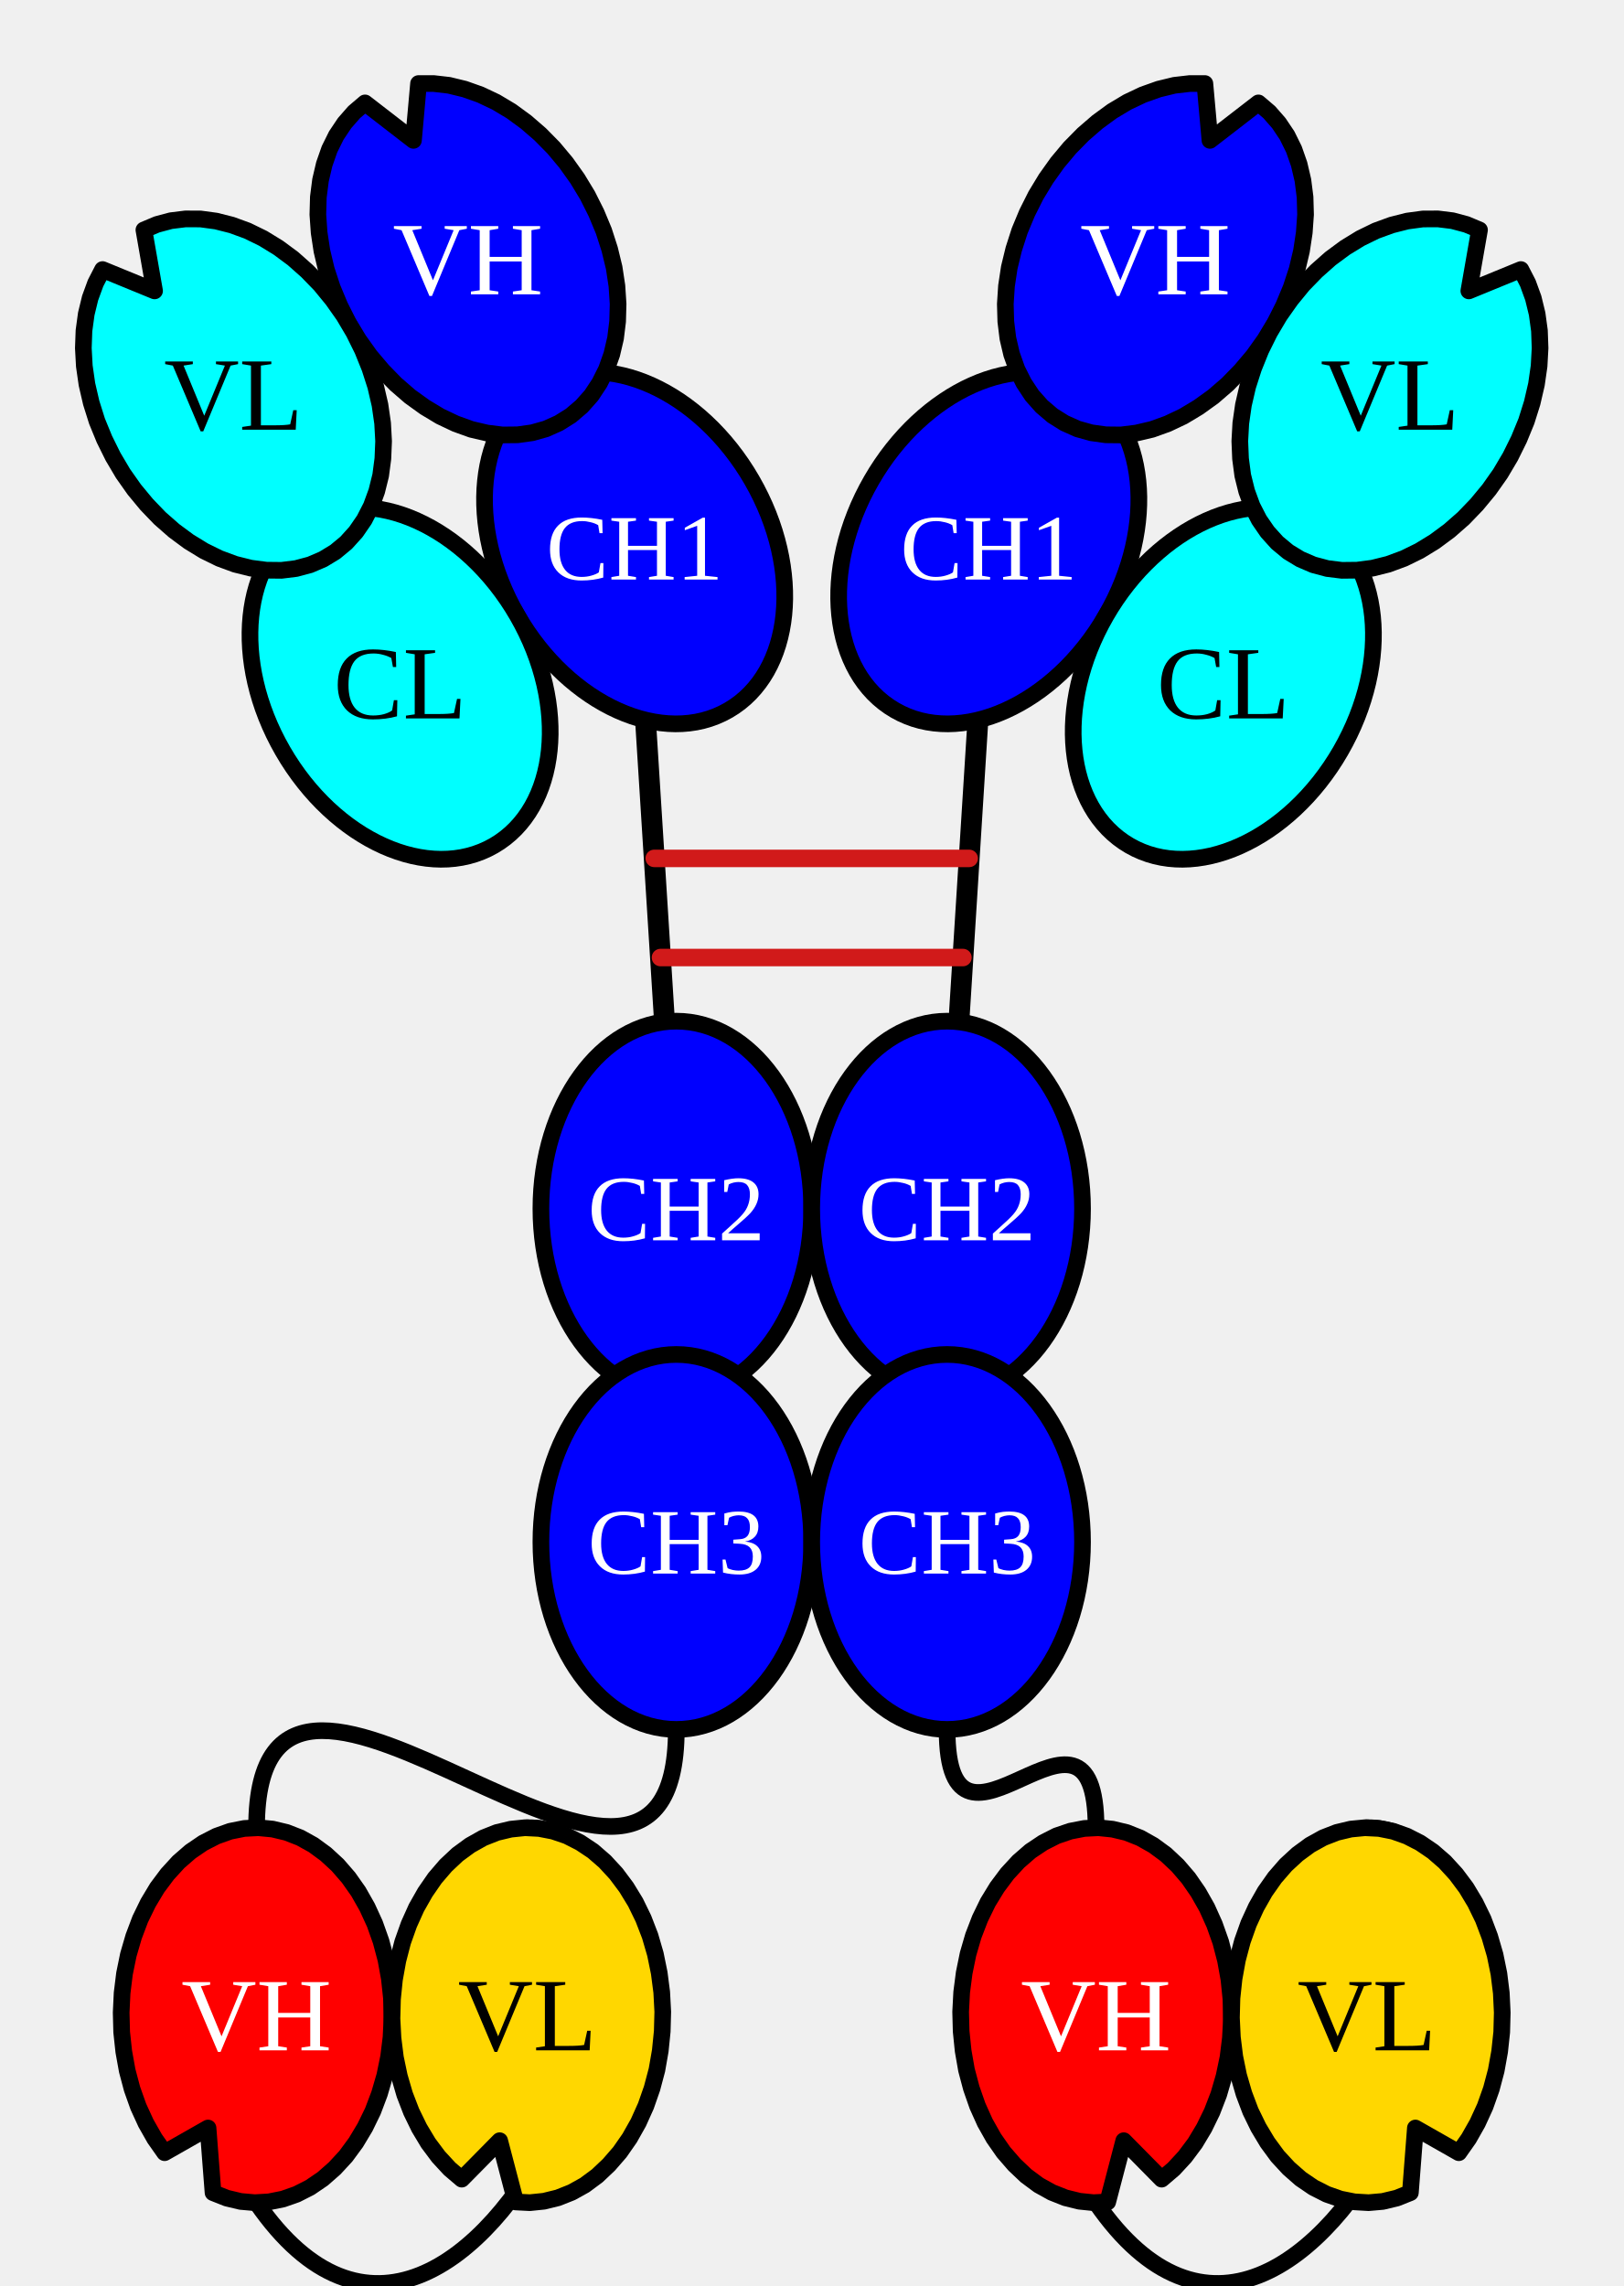
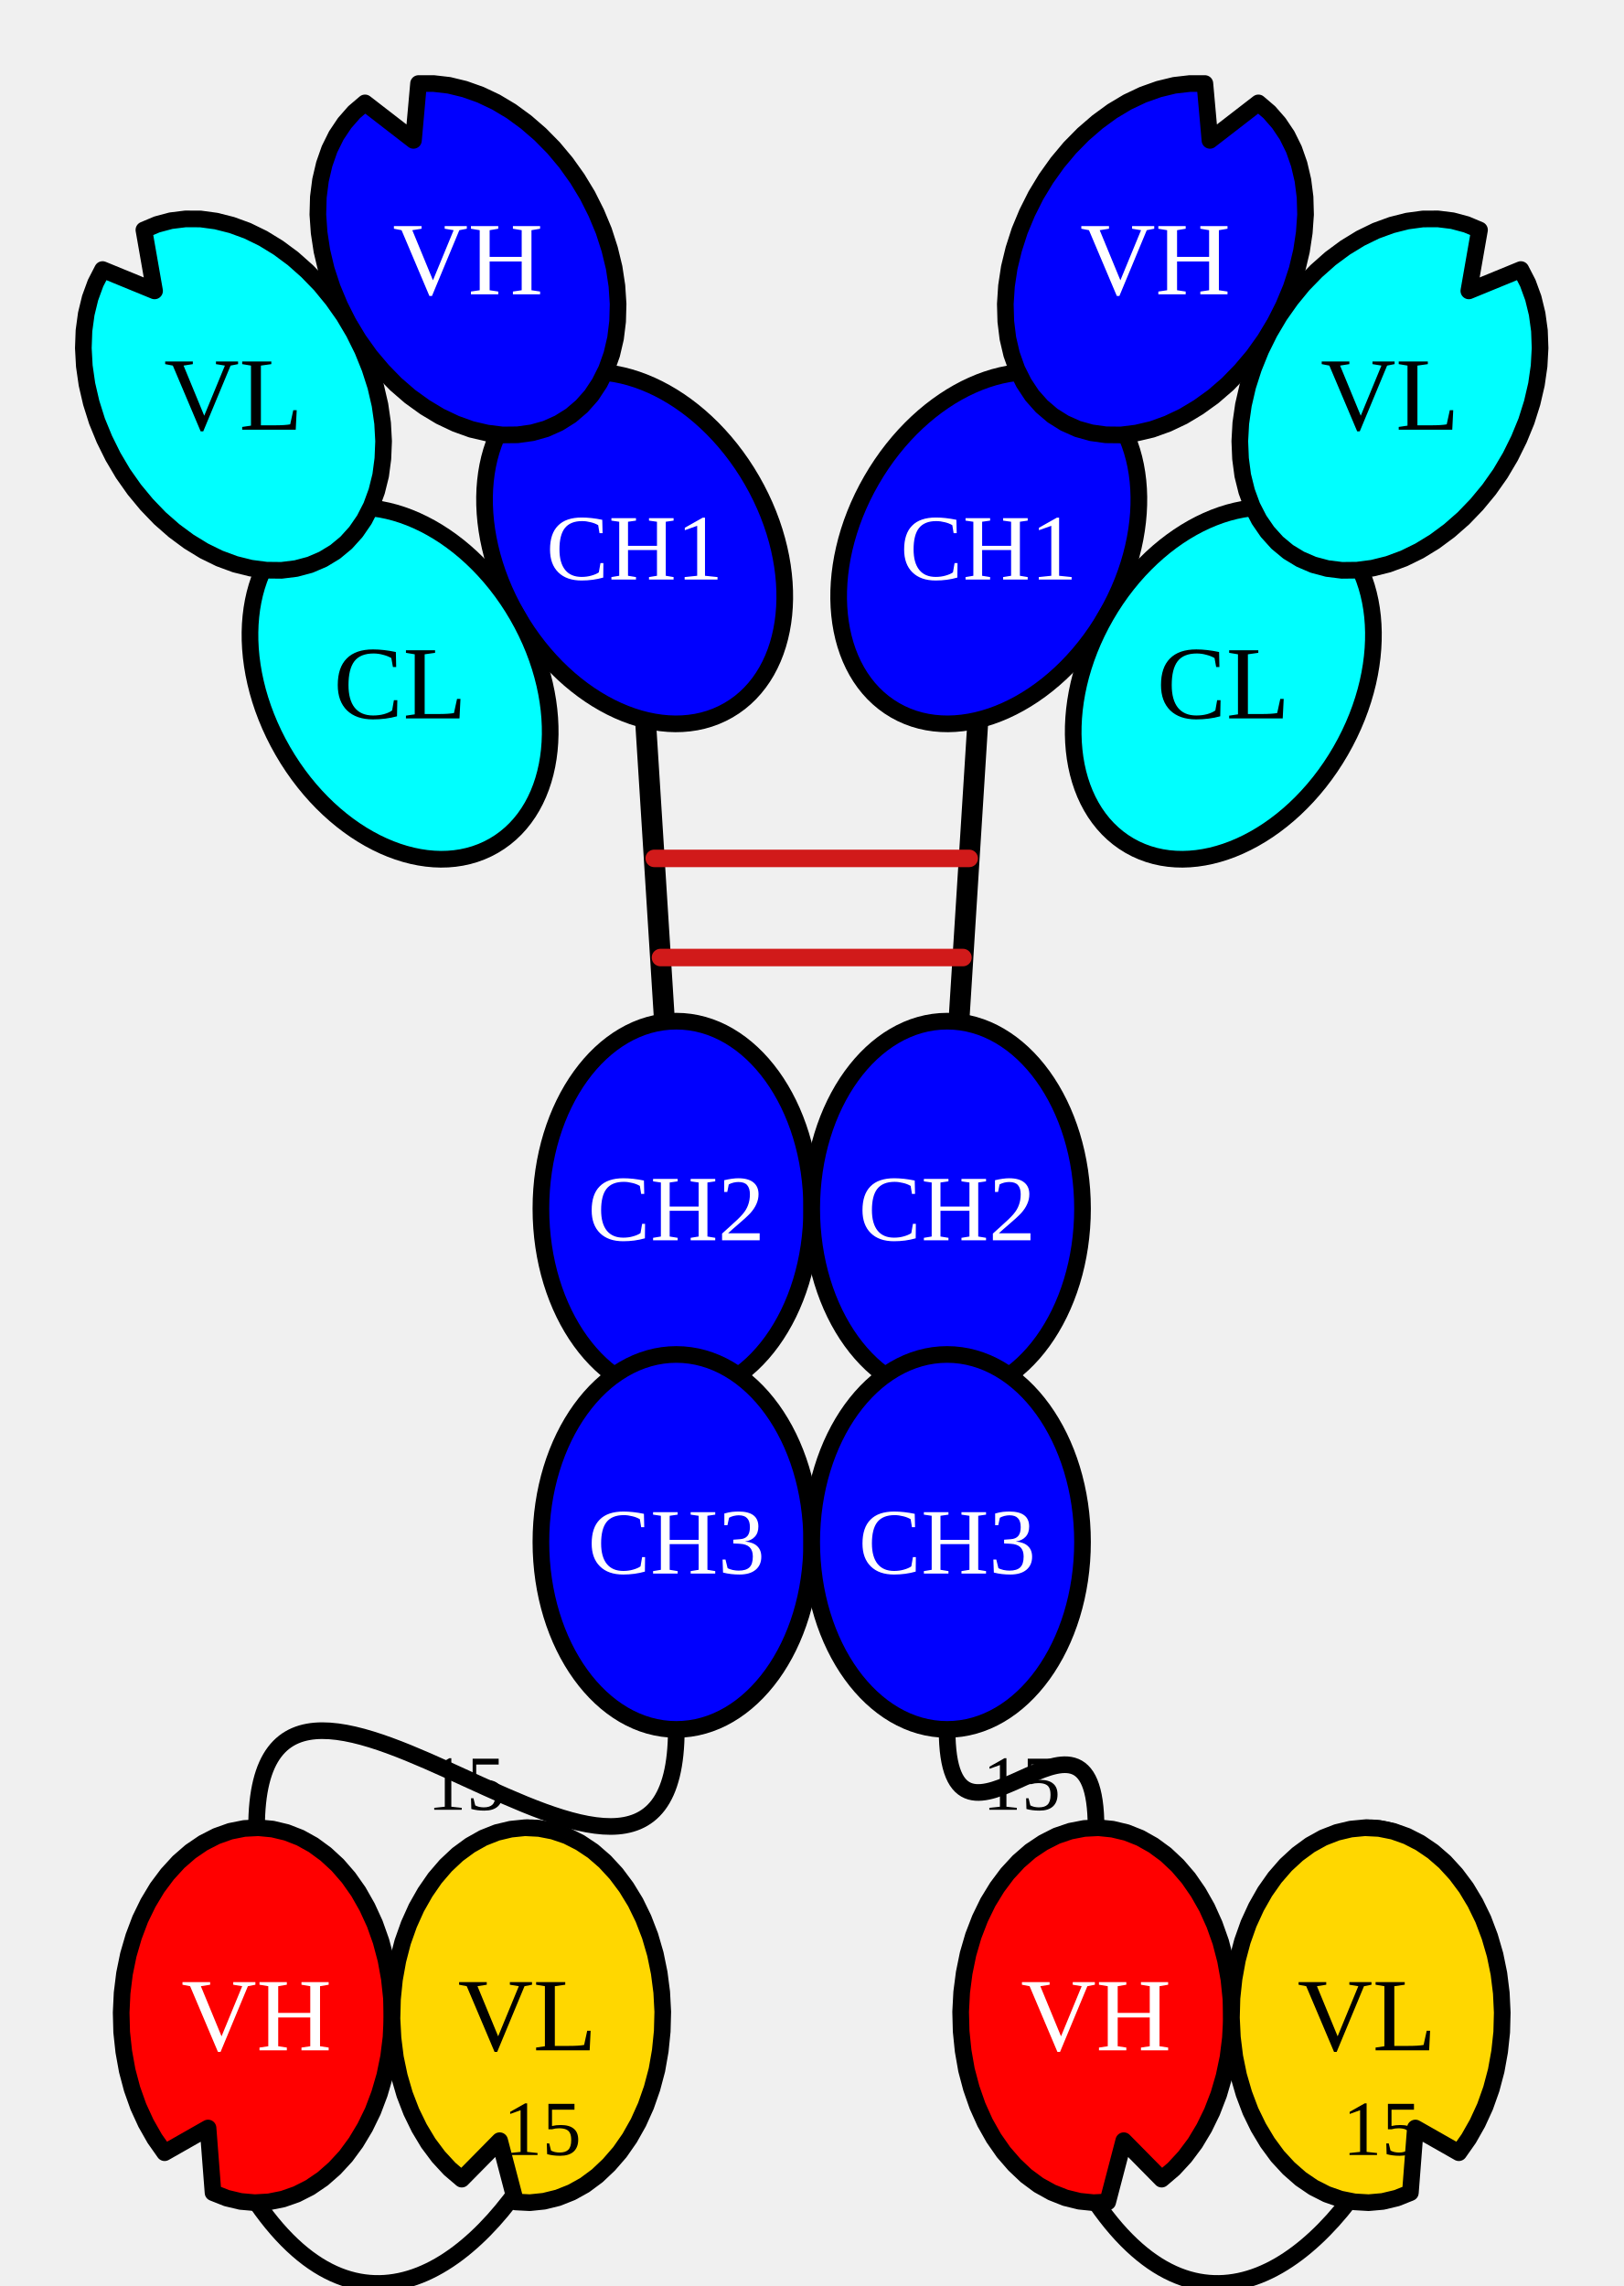
<svg xmlns="http://www.w3.org/2000/svg" width="233.79" height="329.23" viewBox="0 0 233.79 329.23">
  <g transform="translate(116.9,123.07) scale(1.5)">
    <line x1="-17" y1="-29.44" x2="-13" y2="34" stroke="#000000" stroke-width="2" stroke-linecap="round" />
    <line x1="17" y1="-29.44" x2="13" y2="34" stroke="#000000" stroke-width="2" stroke-linecap="round" />
    <path d="M -13 84 C -13 111.89 -53.3 65.55 -53.3 93.44" fill="none" stroke="#000000" stroke-width="1.6" stroke-linecap="round" />
    <path d="M -53.3 129.44 C -32.68 159.29 -6.68 93.37 -27.3 93.44" fill="none" stroke="#000000" stroke-width="1.6" stroke-linecap="round" />
    <path d="M 13 84 C 13 99.93 27.3 77.52 27.3 93.44" fill="none" stroke="#000000" stroke-width="1.6" stroke-linecap="round" />
    <path d="M 27.3 129.44 C 47.92 159.29 73.92 93.37 53.3 93.44" fill="none" stroke="#000000" stroke-width="1.6" stroke-linecap="round" />
    <line x1="-15.12" y1="0.37" x2="15.12" y2="0.37" stroke="#D11A1A" stroke-width="1.68" stroke-linecap="round" />
    <line x1="-14.52" y1="9.89" x2="14.52" y2="9.89" stroke="#D11A1A" stroke-width="1.68" stroke-linecap="round" />
    <g transform="translate(-13,34) rotate(0)">
      <ellipse rx="13" ry="18" fill="#0000FF" stroke="#000000" stroke-width="1.6" />
      <text x="0" y="0" font-size="9" font-family="'Times New Roman', Times, serif" fill="#FFFFFF" text-anchor="middle" dominant-baseline="central" transform="rotate(0 0 0)">CH2</text>
    </g>
    <g transform="translate(13,34) rotate(0)">
      <ellipse rx="13" ry="18" fill="#0000FF" stroke="#000000" stroke-width="1.6" />
      <text x="0" y="0" font-size="9" font-family="'Times New Roman', Times, serif" fill="#FFFFFF" text-anchor="middle" dominant-baseline="central" transform="rotate(0 0 0)">CH2</text>
    </g>
    <g transform="translate(-13,66) rotate(0)">
      <ellipse rx="13" ry="18" fill="#0000FF" stroke="#000000" stroke-width="1.6" />
      <text x="0" y="0" font-size="9" font-family="'Times New Roman', Times, serif" fill="#FFFFFF" text-anchor="middle" dominant-baseline="central" transform="rotate(0 0 0)">CH3</text>
    </g>
    <g transform="translate(13,66) rotate(0)">
      <ellipse rx="13" ry="18" fill="#0000FF" stroke="#000000" stroke-width="1.6" />
      <text x="0" y="0" font-size="9" font-family="'Times New Roman', Times, serif" fill="#FFFFFF" text-anchor="middle" dominant-baseline="central" transform="rotate(0 0 0)">CH3</text>
    </g>
    <g transform="translate(-53.3,111.44) rotate(0)">
      <path d="M -8.83 13.2 L -9.78 11.85 L -10.62 10.37 L -11.35 8.78 L -11.95 7.09 L -12.42 5.32 L -12.75 3.49 L -12.95 1.63 L -13 -0.25 L -12.91 -2.13 L -12.68 -3.99 L -12.31 -5.8 L -11.8 -7.55 L -11.17 -9.22 L -10.41 -10.78 L -9.54 -12.23 L -8.56 -13.54 L -7.49 -14.71 L -6.34 -15.71 L -5.12 -16.54 L -3.85 -17.19 L -2.53 -17.66 L -1.18 -17.93 L 0.18 -18 L 1.54 -17.87 L 2.88 -17.55 L 4.19 -17.04 L 5.45 -16.34 L 6.65 -15.46 L 7.78 -14.42 L 8.83 -13.21 L 9.78 -11.86 L 10.62 -10.38 L 11.35 -8.79 L 11.95 -7.1 L 12.42 -5.33 L 12.75 -3.51 L 12.95 -1.64 L 13 0.24 L 12.91 2.12 L 12.68 3.98 L 12.31 5.79 L 11.8 7.54 L 11.17 9.21 L 10.41 10.77 L 9.54 12.22 L 8.57 13.54 L 7.5 14.7 L 6.35 15.71 L 5.13 16.54 L 3.85 17.19 L 2.54 17.65 L 1.19 17.92 L -0.17 18 L -1.53 17.88 L -2.87 17.56 L -4.18 17.04 L -4.66 10.83 Z" fill="#FF0000" stroke="#000000" stroke-width="1.6" stroke-linejoin="round" />
      <text x="0" y="0" font-size="10" font-family="'Times New Roman', Times, serif" fill="#FFFFFF" text-anchor="middle" dominant-baseline="central" transform="rotate(0 0 0)">VH</text>
    </g>
    <g transform="translate(-27.3,111.44) rotate(0)">
      <path d="M -6.3 15.74 L -7.46 14.75 L -8.53 13.59 L -9.51 12.28 L -10.38 10.83 L -11.14 9.27 L -11.78 7.61 L -12.29 5.86 L -12.67 4.05 L -12.9 2.2 L -13 0.32 L -12.95 -1.56 L -12.76 -3.43 L -12.43 -5.26 L -11.97 -7.03 L -11.37 -8.72 L -10.65 -10.32 L -9.81 -11.8 L -8.87 -13.16 L -7.83 -14.37 L -6.7 -15.43 L -5.5 -16.31 L -4.24 -17.02 L -2.93 -17.54 L -1.59 -17.86 L -0.23 -18 L 1.13 -17.93 L 2.47 -17.67 L 3.79 -17.22 L 5.07 -16.57 L 6.3 -15.75 L 7.45 -14.75 L 8.52 -13.59 L 9.5 -12.28 L 10.38 -10.84 L 11.14 -9.28 L 11.78 -7.62 L 12.29 -5.87 L 12.66 -4.06 L 12.9 -2.21 L 13 -0.33 L 12.95 1.55 L 12.76 3.42 L 12.44 5.25 L 11.97 7.02 L 11.38 8.71 L 10.66 10.31 L 9.82 11.8 L 8.88 13.15 L 7.83 14.36 L 6.71 15.42 L 5.51 16.31 L 4.25 17.01 L 2.94 17.53 L 1.6 17.86 L 0.24 18 L -1.12 17.93 L -2.66 12.05 Z" fill="#FFD700" stroke="#000000" stroke-width="1.6" stroke-linejoin="round" />
      <text x="0" y="0" font-size="10" font-family="'Times New Roman', Times, serif" fill="#000000" text-anchor="middle" dominant-baseline="central" transform="rotate(0 0 0)">VL</text>
    </g>
    <g transform="translate(27.3,111.44) rotate(0)">
      <path d="M 1.12 17.93 L -0.24 18 L -1.6 17.86 L -2.94 17.53 L -4.25 17.01 L -5.51 16.31 L -6.71 15.42 L -7.83 14.36 L -8.88 13.15 L -9.82 11.8 L -10.66 10.31 L -11.38 8.71 L -11.97 7.02 L -12.44 5.25 L -12.76 3.42 L -12.95 1.55 L -13 -0.33 L -12.9 -2.21 L -12.66 -4.06 L -12.29 -5.87 L -11.78 -7.62 L -11.14 -9.28 L -10.38 -10.84 L -9.5 -12.28 L -8.52 -13.59 L -7.45 -14.75 L -6.3 -15.75 L -5.07 -16.57 L -3.79 -17.22 L -2.47 -17.67 L -1.13 -17.93 L 0.23 -18 L 1.59 -17.86 L 2.93 -17.54 L 4.24 -17.02 L 5.5 -16.31 L 6.7 -15.43 L 7.83 -14.37 L 8.87 -13.16 L 9.81 -11.8 L 10.65 -10.32 L 11.37 -8.72 L 11.97 -7.03 L 12.43 -5.26 L 12.76 -3.43 L 12.95 -1.56 L 13 0.32 L 12.9 2.2 L 12.67 4.05 L 12.29 5.86 L 11.78 7.61 L 11.14 9.27 L 10.38 10.83 L 9.51 12.28 L 8.53 13.59 L 7.46 14.75 L 6.3 15.74 L 2.66 12.05 Z" fill="#FF0000" stroke="#000000" stroke-width="1.6" stroke-linejoin="round" />
      <text x="0" y="0" font-size="10" font-family="'Times New Roman', Times, serif" fill="#FFFFFF" text-anchor="middle" dominant-baseline="central" transform="rotate(0 0 0)">VH</text>
    </g>
    <g transform="translate(53.3,111.44) rotate(0)">
      <path d="M 4.18 17.04 L 2.87 17.56 L 1.53 17.88 L 0.17 18 L -1.19 17.92 L -2.54 17.65 L -3.85 17.19 L -5.13 16.54 L -6.35 15.71 L -7.5 14.7 L -8.57 13.54 L -9.54 12.22 L -10.41 10.77 L -11.17 9.21 L -11.8 7.54 L -12.31 5.79 L -12.68 3.98 L -12.91 2.12 L -13 0.24 L -12.95 -1.64 L -12.75 -3.51 L -12.42 -5.33 L -11.95 -7.1 L -11.35 -8.79 L -10.62 -10.38 L -9.78 -11.86 L -8.83 -13.21 L -7.78 -14.42 L -6.65 -15.46 L -5.45 -16.34 L -4.19 -17.04 L -2.88 -17.55 L -1.54 -17.87 L -0.18 -18 L 1.18 -17.93 L 2.53 -17.66 L 3.85 -17.19 L 5.12 -16.54 L 6.34 -15.71 L 7.49 -14.71 L 8.56 -13.54 L 9.54 -12.23 L 10.41 -10.78 L 11.17 -9.22 L 11.8 -7.55 L 12.31 -5.8 L 12.68 -3.99 L 12.91 -2.13 L 13 -0.25 L 12.95 1.63 L 12.75 3.49 L 12.42 5.32 L 11.95 7.09 L 11.35 8.78 L 10.62 10.37 L 9.78 11.85 L 8.83 13.2 L 4.66 10.83 Z" fill="#FFD700" stroke="#000000" stroke-width="1.6" stroke-linejoin="round" />
      <text x="0" y="0" font-size="10" font-family="'Times New Roman', Times, serif" fill="#000000" text-anchor="middle" dominant-baseline="central" transform="rotate(0 0 0)">VL</text>
    </g>
    <g transform="translate(-17,-29.44) rotate(-30)">
      <ellipse rx="13" ry="18" fill="#0000FF" stroke="#000000" stroke-width="1.6" />
      <text x="0" y="0" font-size="9" font-family="'Times New Roman', Times, serif" fill="#FFFFFF" text-anchor="middle" dominant-baseline="central" transform="rotate(30 0 0)">CH1</text>
    </g>
    <g transform="translate(-39.52,-16.44) rotate(-30)">
      <ellipse rx="13" ry="18" fill="#00FFFF" stroke="#000000" stroke-width="1.6" />
      <text x="0" y="0" font-size="10" font-family="'Times New Roman', Times, serif" fill="#000000" text-anchor="middle" dominant-baseline="central" transform="rotate(30 0 0)">CL</text>
    </g>
    <g transform="translate(-33,-57.16) rotate(-30)">
      <path d="M 4.32 -16.98 L 5.57 -16.26 L 6.77 -15.37 L 7.89 -14.3 L 8.93 -13.08 L 9.87 -11.72 L 10.7 -10.23 L 11.41 -8.62 L 12 -6.92 L 12.46 -5.15 L 12.78 -3.32 L 12.96 -1.45 L 13 0.43 L 12.89 2.31 L 12.65 4.16 L 12.26 5.97 L 11.75 7.71 L 11.1 9.37 L 10.33 10.93 L 9.45 12.36 L 8.47 13.66 L 7.39 14.81 L 6.23 15.8 L 5 16.61 L 3.72 17.25 L 2.4 17.69 L 1.05 17.94 L -0.31 17.99 L -1.67 17.85 L -3 17.51 L -4.31 16.98 L -5.57 16.27 L -6.76 15.37 L -7.89 14.31 L -8.92 13.09 L -9.86 11.73 L -10.69 10.23 L -11.41 8.63 L -12 6.93 L -12.45 5.16 L -12.78 3.33 L -12.96 1.46 L -13 -0.42 L -12.89 -2.3 L -12.65 -4.15 L -12.27 -5.96 L -11.75 -7.7 L -11.1 -9.36 L -10.34 -10.92 L -9.46 -12.35 L -8.47 -13.65 L -7.39 -14.8 L -6.24 -15.79 L -5.01 -16.61 L -3.73 -17.24 L -2.41 -17.69 L -1.06 -17.94 L 1.17 -12.5 Z" fill="#0000FF" stroke="#000000" stroke-width="1.6" stroke-linejoin="round" />
      <text x="0" y="0" font-size="10" font-family="'Times New Roman', Times, serif" fill="#FFFFFF" text-anchor="middle" dominant-baseline="central" transform="rotate(30 0 0)">VH</text>
    </g>
    <g transform="translate(-55.52,-44.16) rotate(-30)">
      <path d="M 0.46 -17.99 L 1.81 -17.82 L 3.15 -17.46 L 4.45 -16.91 L 5.7 -16.18 L 6.89 -15.26 L 8 -14.18 L 9.03 -12.95 L 9.96 -11.57 L 10.78 -10.06 L 11.48 -8.45 L 12.05 -6.74 L 12.5 -4.96 L 12.8 -3.13 L 12.97 -1.26 L 12.99 0.63 L 12.87 2.5 L 12.61 4.35 L 12.22 6.15 L 11.69 7.89 L 11.03 9.54 L 10.25 11.08 L 9.35 12.5 L 8.36 13.79 L 7.27 14.92 L 6.11 15.89 L 4.87 16.69 L 3.59 17.3 L 2.26 17.73 L 0.91 17.96 L -0.45 17.99 L -1.8 17.83 L -3.14 17.47 L -4.44 16.92 L -5.69 16.18 L -6.88 15.27 L -8 14.19 L -9.03 12.95 L -9.95 11.58 L -10.77 10.07 L -11.47 8.46 L -12.05 6.75 L -12.49 4.97 L -12.8 3.14 L -12.97 1.27 L -12.99 -0.62 L -12.87 -2.49 L -12.62 -4.34 L -12.22 -6.14 L -11.69 -7.88 L -11.03 -9.53 L -10.25 -11.07 L -9.36 -12.49 L -8.36 -13.78 L -7.28 -14.91 L -6.11 -15.89 L -4.88 -16.68 L -1.58 -12.41 Z" fill="#00FFFF" stroke="#000000" stroke-width="1.6" stroke-linejoin="round" />
      <text x="0" y="0" font-size="10" font-family="'Times New Roman', Times, serif" fill="#000000" text-anchor="middle" dominant-baseline="central" transform="rotate(30 0 0)">VL</text>
    </g>
    <g transform="translate(17,-29.44) rotate(30)">
      <ellipse rx="13" ry="18" fill="#0000FF" stroke="#000000" stroke-width="1.6" />
      <text x="0" y="0" font-size="9" font-family="'Times New Roman', Times, serif" fill="#FFFFFF" text-anchor="middle" dominant-baseline="central" transform="rotate(-30 0 0)">CH1</text>
    </g>
    <g transform="translate(39.52,-16.44) rotate(30)">
      <ellipse rx="13" ry="18" fill="#00FFFF" stroke="#000000" stroke-width="1.6" />
      <text x="0" y="0" font-size="10" font-family="'Times New Roman', Times, serif" fill="#000000" text-anchor="middle" dominant-baseline="central" transform="rotate(-30 0 0)">CL</text>
    </g>
    <g transform="translate(33,-57.16) rotate(30)">
      <path d="M 1.06 -17.94 L 2.41 -17.69 L 3.73 -17.24 L 5.01 -16.61 L 6.24 -15.79 L 7.39 -14.8 L 8.47 -13.65 L 9.46 -12.35 L 10.34 -10.92 L 11.1 -9.36 L 11.75 -7.7 L 12.27 -5.96 L 12.65 -4.15 L 12.89 -2.3 L 13 -0.42 L 12.96 1.46 L 12.78 3.33 L 12.45 5.16 L 12 6.93 L 11.41 8.63 L 10.69 10.23 L 9.86 11.73 L 8.92 13.09 L 7.89 14.31 L 6.76 15.37 L 5.57 16.27 L 4.31 16.98 L 3 17.51 L 1.67 17.85 L 0.31 17.99 L -1.05 17.94 L -2.4 17.69 L -3.72 17.25 L -5 16.61 L -6.23 15.8 L -7.39 14.81 L -8.47 13.66 L -9.45 12.36 L -10.33 10.93 L -11.1 9.37 L -11.75 7.71 L -12.26 5.97 L -12.65 4.16 L -12.89 2.31 L -13 0.43 L -12.96 -1.45 L -12.78 -3.32 L -12.46 -5.15 L -12 -6.92 L -11.41 -8.62 L -10.7 -10.23 L -9.87 -11.72 L -8.93 -13.08 L -7.89 -14.3 L -6.77 -15.37 L -5.57 -16.26 L -4.32 -16.98 L -1.17 -12.5 Z" fill="#0000FF" stroke="#000000" stroke-width="1.6" stroke-linejoin="round" />
      <text x="0" y="0" font-size="10" font-family="'Times New Roman', Times, serif" fill="#FFFFFF" text-anchor="middle" dominant-baseline="central" transform="rotate(-30 0 0)">VH</text>
    </g>
    <g transform="translate(55.52,-44.16) rotate(30)">
      <path d="M 4.88 -16.68 L 6.11 -15.89 L 7.28 -14.91 L 8.36 -13.78 L 9.36 -12.49 L 10.25 -11.07 L 11.03 -9.53 L 11.69 -7.88 L 12.22 -6.14 L 12.62 -4.34 L 12.87 -2.49 L 12.99 -0.62 L 12.97 1.27 L 12.8 3.14 L 12.49 4.97 L 12.05 6.75 L 11.47 8.46 L 10.77 10.07 L 9.95 11.58 L 9.03 12.95 L 8 14.19 L 6.88 15.27 L 5.69 16.18 L 4.44 16.92 L 3.14 17.47 L 1.8 17.83 L 0.45 17.99 L -0.91 17.96 L -2.26 17.73 L -3.59 17.3 L -4.87 16.69 L -6.11 15.89 L -7.27 14.92 L -8.36 13.79 L -9.35 12.5 L -10.25 11.08 L -11.03 9.54 L -11.69 7.89 L -12.22 6.15 L -12.61 4.35 L -12.87 2.5 L -12.99 0.63 L -12.97 -1.26 L -12.8 -3.13 L -12.5 -4.96 L -12.05 -6.74 L -11.48 -8.45 L -10.78 -10.06 L -9.96 -11.57 L -9.03 -12.95 L -8 -14.18 L -6.89 -15.26 L -5.7 -16.18 L -4.45 -16.91 L -3.15 -17.46 L -1.81 -17.82 L -0.46 -17.99 L 1.58 -12.41 Z" fill="#00FFFF" stroke="#000000" stroke-width="1.6" stroke-linejoin="round" />
      <text x="0" y="0" font-size="10" font-family="'Times New Roman', Times, serif" fill="#000000" text-anchor="middle" dominant-baseline="central" transform="rotate(-30 0 0)">VL</text>
    </g>
+     <text x="-33.15" y="91.72" font-size="7.5" font-family="'Times New Roman', Times, serif" fill="#000000" text-anchor="middle">15</text>
+     <text x="-25.87" y="124.86" font-size="7.5" font-family="'Times New Roman', Times, serif" fill="#000000" text-anchor="middle">15</text>
+     <text x="20.15" y="91.72" font-size="7.5" font-family="'Times New Roman', Times, serif" fill="#000000" text-anchor="middle">15</text>
+     <text x="54.73" y="124.86" font-size="7.5" font-family="'Times New Roman', Times, serif" fill="#000000" text-anchor="middle">15</text>
  </g>
</svg>
